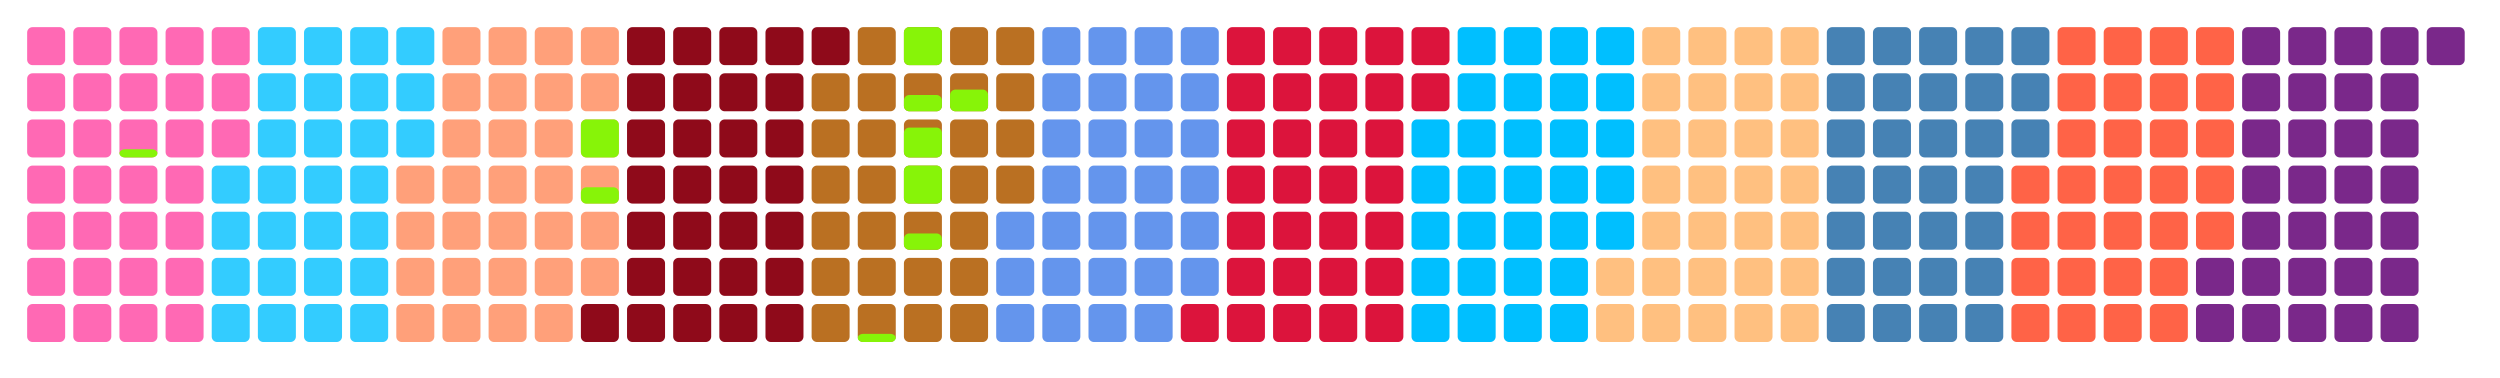
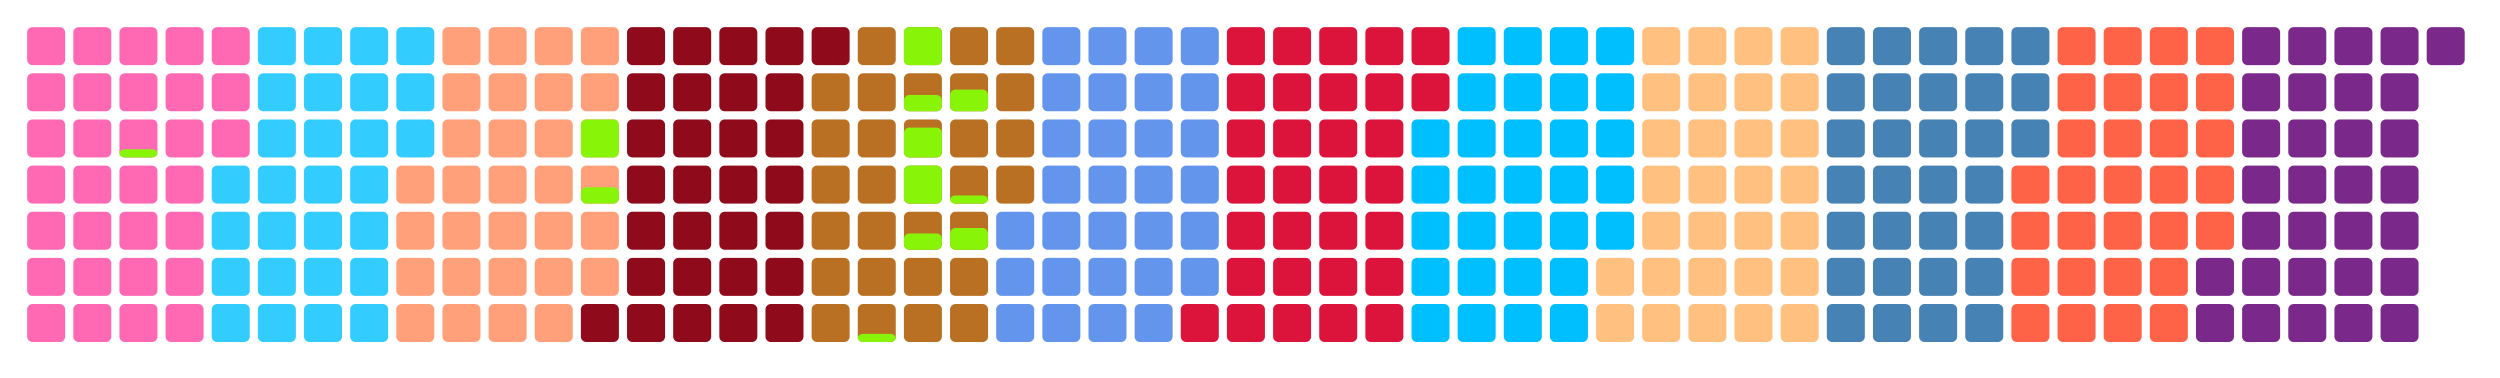
<svg xmlns="http://www.w3.org/2000/svg" width="921" height="139">
  <style>
    /* No background for transparency */
  </style>
  <g>
    <rect x="10" y="10" width="14" height="14" fill="#FF69B4" rx="2" ry="2" />
  </g>
  <g>
    <rect x="10" y="27" width="14" height="14" fill="#FF69B4" rx="2" ry="2" />
  </g>
  <g>
    <rect x="10" y="44" width="14" height="14" fill="#FF69B4" rx="2" ry="2" />
  </g>
  <g>
    <rect x="10" y="61" width="14" height="14" fill="#FF69B4" rx="2" ry="2" />
  </g>
  <g>
    <rect x="10" y="78" width="14" height="14" fill="#FF69B4" rx="2" ry="2" />
  </g>
  <g>
    <rect x="10" y="95" width="14" height="14" fill="#FF69B4" rx="2" ry="2" />
  </g>
  <g>
    <rect x="10" y="112" width="14" height="14" fill="#FF69B4" rx="2" ry="2" />
  </g>
  <g>
    <rect x="27" y="10" width="14" height="14" fill="#FF69B4" rx="2" ry="2" />
  </g>
  <g>
    <rect x="27" y="27" width="14" height="14" fill="#FF69B4" rx="2" ry="2" />
  </g>
  <g>
    <rect x="27" y="44" width="14" height="14" fill="#FF69B4" rx="2" ry="2" />
  </g>
  <g>
    <rect x="27" y="61" width="14" height="14" fill="#FF69B4" rx="2" ry="2" />
  </g>
  <g>
    <rect x="27" y="78" width="14" height="14" fill="#FF69B4" rx="2" ry="2" />
  </g>
  <g>
    <rect x="27" y="95" width="14" height="14" fill="#FF69B4" rx="2" ry="2" />
  </g>
  <g>
    <rect x="27" y="112" width="14" height="14" fill="#FF69B4" rx="2" ry="2" />
  </g>
  <g>
    <rect x="44" y="10" width="14" height="14" fill="#FF69B4" rx="2" ry="2" />
  </g>
  <g>
    <rect x="44" y="27" width="14" height="14" fill="#FF69B4" rx="2" ry="2" />
  </g>
  <g>
    <rect x="44" y="44" width="14" height="14" fill="#FF69B4" rx="2" ry="2" />
    <rect x="44" y="55" width="14" height="3" fill="#87f408" rx="2" ry="2" />
  </g>
  <g>
    <rect x="44" y="61" width="14" height="14" fill="#FF69B4" rx="2" ry="2" />
  </g>
  <g>
    <rect x="44" y="78" width="14" height="14" fill="#FF69B4" rx="2" ry="2" />
  </g>
  <g>
    <rect x="44" y="95" width="14" height="14" fill="#FF69B4" rx="2" ry="2" />
  </g>
  <g>
    <rect x="44" y="112" width="14" height="14" fill="#FF69B4" rx="2" ry="2" />
  </g>
  <g>
    <rect x="61" y="10" width="14" height="14" fill="#FF69B4" rx="2" ry="2" />
  </g>
  <g>
    <rect x="61" y="27" width="14" height="14" fill="#FF69B4" rx="2" ry="2" />
  </g>
  <g>
    <rect x="61" y="44" width="14" height="14" fill="#FF69B4" rx="2" ry="2" />
  </g>
  <g>
    <rect x="61" y="61" width="14" height="14" fill="#FF69B4" rx="2" ry="2" />
  </g>
  <g>
    <rect x="61" y="78" width="14" height="14" fill="#FF69B4" rx="2" ry="2" />
  </g>
  <g>
    <rect x="61" y="95" width="14" height="14" fill="#FF69B4" rx="2" ry="2" />
  </g>
  <g>
    <rect x="61" y="112" width="14" height="14" fill="#FF69B4" rx="2" ry="2" />
  </g>
  <g>
    <rect x="78" y="10" width="14" height="14" fill="#FF69B4" rx="2" ry="2" />
  </g>
  <g>
    <rect x="78" y="27" width="14" height="14" fill="#FF69B4" rx="2" ry="2" />
  </g>
  <g>
    <rect x="78" y="44" width="14" height="14" fill="#FF69B4" rx="2" ry="2" />
  </g>
  <g>
    <rect x="78" y="61" width="14" height="14" fill="#33CCFF" rx="2" ry="2" />
  </g>
  <g>
    <rect x="78" y="78" width="14" height="14" fill="#33CCFF" rx="2" ry="2" />
  </g>
  <g>
    <rect x="78" y="95" width="14" height="14" fill="#33CCFF" rx="2" ry="2" />
  </g>
  <g>
    <rect x="78" y="112" width="14" height="14" fill="#33CCFF" rx="2" ry="2" />
  </g>
  <g>
    <rect x="95" y="10" width="14" height="14" fill="#33CCFF" rx="2" ry="2" />
  </g>
  <g>
    <rect x="95" y="27" width="14" height="14" fill="#33CCFF" rx="2" ry="2" />
  </g>
  <g>
    <rect x="95" y="44" width="14" height="14" fill="#33CCFF" rx="2" ry="2" />
  </g>
  <g>
    <rect x="95" y="61" width="14" height="14" fill="#33CCFF" rx="2" ry="2" />
  </g>
  <g>
    <rect x="95" y="78" width="14" height="14" fill="#33CCFF" rx="2" ry="2" />
  </g>
  <g>
    <rect x="95" y="95" width="14" height="14" fill="#33CCFF" rx="2" ry="2" />
  </g>
  <g>
    <rect x="95" y="112" width="14" height="14" fill="#33CCFF" rx="2" ry="2" />
  </g>
  <g>
    <rect x="112" y="10" width="14" height="14" fill="#33CCFF" rx="2" ry="2" />
  </g>
  <g>
    <rect x="112" y="27" width="14" height="14" fill="#33CCFF" rx="2" ry="2" />
  </g>
  <g>
    <rect x="112" y="44" width="14" height="14" fill="#33CCFF" rx="2" ry="2" />
  </g>
  <g>
    <rect x="112" y="61" width="14" height="14" fill="#33CCFF" rx="2" ry="2" />
  </g>
  <g>
    <rect x="112" y="78" width="14" height="14" fill="#33CCFF" rx="2" ry="2" />
  </g>
  <g>
    <rect x="112" y="95" width="14" height="14" fill="#33CCFF" rx="2" ry="2" />
  </g>
  <g>
    <rect x="112" y="112" width="14" height="14" fill="#33CCFF" rx="2" ry="2" />
  </g>
  <g>
    <rect x="129" y="10" width="14" height="14" fill="#33CCFF" rx="2" ry="2" />
  </g>
  <g>
    <rect x="129" y="27" width="14" height="14" fill="#33CCFF" rx="2" ry="2" />
  </g>
  <g>
    <rect x="129" y="44" width="14" height="14" fill="#33CCFF" rx="2" ry="2" />
  </g>
  <g>
    <rect x="129" y="61" width="14" height="14" fill="#33CCFF" rx="2" ry="2" />
  </g>
  <g>
    <rect x="129" y="78" width="14" height="14" fill="#33CCFF" rx="2" ry="2" />
  </g>
  <g>
    <rect x="129" y="95" width="14" height="14" fill="#33CCFF" rx="2" ry="2" />
  </g>
  <g>
    <rect x="129" y="112" width="14" height="14" fill="#33CCFF" rx="2" ry="2" />
  </g>
  <g>
    <rect x="146" y="10" width="14" height="14" fill="#33CCFF" rx="2" ry="2" />
  </g>
  <g>
    <rect x="146" y="27" width="14" height="14" fill="#33CCFF" rx="2" ry="2" />
  </g>
  <g>
    <rect x="146" y="44" width="14" height="14" fill="#33CCFF" rx="2" ry="2" />
  </g>
  <g>
    <rect x="146" y="61" width="14" height="14" fill="#FFA07A" rx="2" ry="2" />
  </g>
  <g>
    <rect x="146" y="78" width="14" height="14" fill="#FFA07A" rx="2" ry="2" />
  </g>
  <g>
    <rect x="146" y="95" width="14" height="14" fill="#FFA07A" rx="2" ry="2" />
  </g>
  <g>
    <rect x="146" y="112" width="14" height="14" fill="#FFA07A" rx="2" ry="2" />
  </g>
  <g>
    <rect x="163" y="10" width="14" height="14" fill="#FFA07A" rx="2" ry="2" />
  </g>
  <g>
    <rect x="163" y="27" width="14" height="14" fill="#FFA07A" rx="2" ry="2" />
  </g>
  <g>
    <rect x="163" y="44" width="14" height="14" fill="#FFA07A" rx="2" ry="2" />
  </g>
  <g>
    <rect x="163" y="61" width="14" height="14" fill="#FFA07A" rx="2" ry="2" />
  </g>
  <g>
    <rect x="163" y="78" width="14" height="14" fill="#FFA07A" rx="2" ry="2" />
  </g>
  <g>
    <rect x="163" y="95" width="14" height="14" fill="#FFA07A" rx="2" ry="2" />
  </g>
  <g>
    <rect x="163" y="112" width="14" height="14" fill="#FFA07A" rx="2" ry="2" />
  </g>
  <g>
    <rect x="180" y="10" width="14" height="14" fill="#FFA07A" rx="2" ry="2" />
  </g>
  <g>
    <rect x="180" y="27" width="14" height="14" fill="#FFA07A" rx="2" ry="2" />
  </g>
  <g>
    <rect x="180" y="44" width="14" height="14" fill="#FFA07A" rx="2" ry="2" />
  </g>
  <g>
    <rect x="180" y="61" width="14" height="14" fill="#FFA07A" rx="2" ry="2" />
  </g>
  <g>
    <rect x="180" y="78" width="14" height="14" fill="#FFA07A" rx="2" ry="2" />
  </g>
  <g>
    <rect x="180" y="95" width="14" height="14" fill="#FFA07A" rx="2" ry="2" />
  </g>
  <g>
    <rect x="180" y="112" width="14" height="14" fill="#FFA07A" rx="2" ry="2" />
  </g>
  <g>
    <rect x="197" y="10" width="14" height="14" fill="#FFA07A" rx="2" ry="2" />
  </g>
  <g>
    <rect x="197" y="27" width="14" height="14" fill="#FFA07A" rx="2" ry="2" />
  </g>
  <g>
    <rect x="197" y="44" width="14" height="14" fill="#FFA07A" rx="2" ry="2" />
  </g>
  <g>
    <rect x="197" y="61" width="14" height="14" fill="#FFA07A" rx="2" ry="2" />
  </g>
  <g>
    <rect x="197" y="78" width="14" height="14" fill="#FFA07A" rx="2" ry="2" />
  </g>
  <g>
    <rect x="197" y="95" width="14" height="14" fill="#FFA07A" rx="2" ry="2" />
  </g>
  <g>
    <rect x="197" y="112" width="14" height="14" fill="#FFA07A" rx="2" ry="2" />
  </g>
  <g>
    <rect x="214" y="10" width="14" height="14" fill="#FFA07A" rx="2" ry="2" />
  </g>
  <g>
    <rect x="214" y="27" width="14" height="14" fill="#FFA07A" rx="2" ry="2" />
  </g>
  <g>
    <rect x="214" y="44" width="14" height="14" fill="#FFA07A" rx="2" ry="2" />
    <rect x="214" y="44" width="14" height="14" fill="#87f408" rx="2" ry="2" />
  </g>
  <g>
    <rect x="214" y="61" width="14" height="14" fill="#FFA07A" rx="2" ry="2" />
    <rect x="214" y="69" width="14" height="6" fill="#87f408" rx="2" ry="2" />
  </g>
  <g>
    <rect x="214" y="78" width="14" height="14" fill="#FFA07A" rx="2" ry="2" />
  </g>
  <g>
    <rect x="214" y="95" width="14" height="14" fill="#FFA07A" rx="2" ry="2" />
  </g>
  <g>
    <rect x="214" y="112" width="14" height="14" fill="#8F0A1A" rx="2" ry="2" />
  </g>
  <g>
    <rect x="231" y="10" width="14" height="14" fill="#8F0A1A" rx="2" ry="2" />
  </g>
  <g>
    <rect x="231" y="27" width="14" height="14" fill="#8F0A1A" rx="2" ry="2" />
  </g>
  <g>
    <rect x="231" y="44" width="14" height="14" fill="#8F0A1A" rx="2" ry="2" />
  </g>
  <g>
    <rect x="231" y="61" width="14" height="14" fill="#8F0A1A" rx="2" ry="2" />
  </g>
  <g>
    <rect x="231" y="78" width="14" height="14" fill="#8F0A1A" rx="2" ry="2" />
  </g>
  <g>
    <rect x="231" y="95" width="14" height="14" fill="#8F0A1A" rx="2" ry="2" />
  </g>
  <g>
    <rect x="231" y="112" width="14" height="14" fill="#8F0A1A" rx="2" ry="2" />
  </g>
  <g>
    <rect x="248" y="10" width="14" height="14" fill="#8F0A1A" rx="2" ry="2" />
  </g>
  <g>
    <rect x="248" y="27" width="14" height="14" fill="#8F0A1A" rx="2" ry="2" />
  </g>
  <g>
    <rect x="248" y="44" width="14" height="14" fill="#8F0A1A" rx="2" ry="2" />
  </g>
  <g>
    <rect x="248" y="61" width="14" height="14" fill="#8F0A1A" rx="2" ry="2" />
  </g>
  <g>
    <rect x="248" y="78" width="14" height="14" fill="#8F0A1A" rx="2" ry="2" />
  </g>
  <g>
    <rect x="248" y="95" width="14" height="14" fill="#8F0A1A" rx="2" ry="2" />
  </g>
  <g>
    <rect x="248" y="112" width="14" height="14" fill="#8F0A1A" rx="2" ry="2" />
  </g>
  <g>
    <rect x="265" y="10" width="14" height="14" fill="#8F0A1A" rx="2" ry="2" />
  </g>
  <g>
    <rect x="265" y="27" width="14" height="14" fill="#8F0A1A" rx="2" ry="2" />
  </g>
  <g>
    <rect x="265" y="44" width="14" height="14" fill="#8F0A1A" rx="2" ry="2" />
  </g>
  <g>
    <rect x="265" y="61" width="14" height="14" fill="#8F0A1A" rx="2" ry="2" />
  </g>
  <g>
    <rect x="265" y="78" width="14" height="14" fill="#8F0A1A" rx="2" ry="2" />
  </g>
  <g>
    <rect x="265" y="95" width="14" height="14" fill="#8F0A1A" rx="2" ry="2" />
  </g>
  <g>
    <rect x="265" y="112" width="14" height="14" fill="#8F0A1A" rx="2" ry="2" />
  </g>
  <g>
    <rect x="282" y="10" width="14" height="14" fill="#8F0A1A" rx="2" ry="2" />
  </g>
  <g>
    <rect x="282" y="27" width="14" height="14" fill="#8F0A1A" rx="2" ry="2" />
  </g>
  <g>
    <rect x="282" y="44" width="14" height="14" fill="#8F0A1A" rx="2" ry="2" />
  </g>
  <g>
    <rect x="282" y="61" width="14" height="14" fill="#8F0A1A" rx="2" ry="2" />
  </g>
  <g>
    <rect x="282" y="78" width="14" height="14" fill="#8F0A1A" rx="2" ry="2" />
  </g>
  <g>
    <rect x="282" y="95" width="14" height="14" fill="#8F0A1A" rx="2" ry="2" />
  </g>
  <g>
    <rect x="282" y="112" width="14" height="14" fill="#8F0A1A" rx="2" ry="2" />
  </g>
  <g>
    <rect x="299" y="10" width="14" height="14" fill="#8F0A1A" rx="2" ry="2" />
  </g>
  <g>
    <rect x="299" y="27" width="14" height="14" fill="#ba7022" rx="2" ry="2" />
  </g>
  <g>
    <rect x="299" y="44" width="14" height="14" fill="#ba7022" rx="2" ry="2" />
  </g>
  <g>
    <rect x="299" y="61" width="14" height="14" fill="#ba7022" rx="2" ry="2" />
  </g>
  <g>
    <rect x="299" y="78" width="14" height="14" fill="#ba7022" rx="2" ry="2" />
  </g>
  <g>
    <rect x="299" y="95" width="14" height="14" fill="#ba7022" rx="2" ry="2" />
  </g>
  <g>
    <rect x="299" y="112" width="14" height="14" fill="#ba7022" rx="2" ry="2" />
  </g>
  <g>
    <rect x="316" y="10" width="14" height="14" fill="#ba7022" rx="2" ry="2" />
  </g>
  <g>
    <rect x="316" y="27" width="14" height="14" fill="#ba7022" rx="2" ry="2" />
  </g>
  <g>
    <rect x="316" y="44" width="14" height="14" fill="#ba7022" rx="2" ry="2" />
  </g>
  <g>
    <rect x="316" y="61" width="14" height="14" fill="#ba7022" rx="2" ry="2" />
  </g>
  <g>
    <rect x="316" y="78" width="14" height="14" fill="#ba7022" rx="2" ry="2" />
  </g>
  <g>
    <rect x="316" y="95" width="14" height="14" fill="#ba7022" rx="2" ry="2" />
  </g>
  <g>
    <rect x="316" y="112" width="14" height="14" fill="#ba7022" rx="2" ry="2" />
    <rect x="316" y="123" width="14" height="3" fill="#87f408" rx="2" ry="2" />
  </g>
  <g>
    <rect x="333" y="10" width="14" height="14" fill="#ba7022" rx="2" ry="2" />
    <rect x="333" y="10" width="14" height="14" fill="#87f408" rx="2" ry="2" />
  </g>
  <g>
    <rect x="333" y="27" width="14" height="14" fill="#ba7022" rx="2" ry="2" />
    <rect x="333" y="35" width="14" height="6" fill="#87f408" rx="2" ry="2" />
  </g>
  <g>
    <rect x="333" y="44" width="14" height="14" fill="#ba7022" rx="2" ry="2" />
    <rect x="333" y="47" width="14" height="11" fill="#87f408" rx="2" ry="2" />
  </g>
  <g>
    <rect x="333" y="61" width="14" height="14" fill="#ba7022" rx="2" ry="2" />
    <rect x="333" y="61" width="14" height="14" fill="#87f408" rx="2" ry="2" />
  </g>
  <g>
    <rect x="333" y="78" width="14" height="14" fill="#ba7022" rx="2" ry="2" />
    <rect x="333" y="86" width="14" height="6" fill="#87f408" rx="2" ry="2" />
  </g>
  <g>
    <rect x="333" y="95" width="14" height="14" fill="#ba7022" rx="2" ry="2" />
  </g>
  <g>
    <rect x="333" y="112" width="14" height="14" fill="#ba7022" rx="2" ry="2" />
  </g>
  <g>
    <rect x="350" y="10" width="14" height="14" fill="#ba7022" rx="2" ry="2" />
  </g>
  <g>
    <rect x="350" y="27" width="14" height="14" fill="#ba7022" rx="2" ry="2" />
    <rect x="350" y="33" width="14" height="8" fill="#87f408" rx="2" ry="2" />
  </g>
  <g>
    <rect x="350" y="44" width="14" height="14" fill="#ba7022" rx="2" ry="2" />
  </g>
  <g>
    <rect x="350" y="61" width="14" height="14" fill="#ba7022" rx="2" ry="2" />
+     <rect x="350" y="72" width="14" height="3" fill="#87f408" rx="2" ry="2" />
  </g>
  <g>
    <rect x="350" y="78" width="14" height="14" fill="#ba7022" rx="2" ry="2" />
+     <rect x="350" y="84" width="14" height="8" fill="#87f408" rx="2" ry="2" />
  </g>
  <g>
    <rect x="350" y="95" width="14" height="14" fill="#ba7022" rx="2" ry="2" />
  </g>
  <g>
    <rect x="350" y="112" width="14" height="14" fill="#ba7022" rx="2" ry="2" />
  </g>
  <g>
    <rect x="367" y="10" width="14" height="14" fill="#ba7022" rx="2" ry="2" />
  </g>
  <g>
    <rect x="367" y="27" width="14" height="14" fill="#ba7022" rx="2" ry="2" />
  </g>
  <g>
    <rect x="367" y="44" width="14" height="14" fill="#ba7022" rx="2" ry="2" />
  </g>
  <g>
    <rect x="367" y="61" width="14" height="14" fill="#ba7022" rx="2" ry="2" />
  </g>
  <g>
    <rect x="367" y="78" width="14" height="14" fill="#6495ED" rx="2" ry="2" />
  </g>
  <g>
    <rect x="367" y="95" width="14" height="14" fill="#6495ED" rx="2" ry="2" />
  </g>
  <g>
    <rect x="367" y="112" width="14" height="14" fill="#6495ED" rx="2" ry="2" />
  </g>
  <g>
    <rect x="384" y="10" width="14" height="14" fill="#6495ED" rx="2" ry="2" />
  </g>
  <g>
    <rect x="384" y="27" width="14" height="14" fill="#6495ED" rx="2" ry="2" />
  </g>
  <g>
    <rect x="384" y="44" width="14" height="14" fill="#6495ED" rx="2" ry="2" />
  </g>
  <g>
    <rect x="384" y="61" width="14" height="14" fill="#6495ED" rx="2" ry="2" />
  </g>
  <g>
    <rect x="384" y="78" width="14" height="14" fill="#6495ED" rx="2" ry="2" />
  </g>
  <g>
    <rect x="384" y="95" width="14" height="14" fill="#6495ED" rx="2" ry="2" />
  </g>
  <g>
    <rect x="384" y="112" width="14" height="14" fill="#6495ED" rx="2" ry="2" />
  </g>
  <g>
    <rect x="401" y="10" width="14" height="14" fill="#6495ED" rx="2" ry="2" />
  </g>
  <g>
    <rect x="401" y="27" width="14" height="14" fill="#6495ED" rx="2" ry="2" />
  </g>
  <g>
    <rect x="401" y="44" width="14" height="14" fill="#6495ED" rx="2" ry="2" />
  </g>
  <g>
    <rect x="401" y="61" width="14" height="14" fill="#6495ED" rx="2" ry="2" />
  </g>
  <g>
    <rect x="401" y="78" width="14" height="14" fill="#6495ED" rx="2" ry="2" />
  </g>
  <g>
    <rect x="401" y="95" width="14" height="14" fill="#6495ED" rx="2" ry="2" />
  </g>
  <g>
    <rect x="401" y="112" width="14" height="14" fill="#6495ED" rx="2" ry="2" />
  </g>
  <g>
    <rect x="418" y="10" width="14" height="14" fill="#6495ED" rx="2" ry="2" />
  </g>
  <g>
    <rect x="418" y="27" width="14" height="14" fill="#6495ED" rx="2" ry="2" />
  </g>
  <g>
    <rect x="418" y="44" width="14" height="14" fill="#6495ED" rx="2" ry="2" />
  </g>
  <g>
    <rect x="418" y="61" width="14" height="14" fill="#6495ED" rx="2" ry="2" />
  </g>
  <g>
    <rect x="418" y="78" width="14" height="14" fill="#6495ED" rx="2" ry="2" />
  </g>
  <g>
    <rect x="418" y="95" width="14" height="14" fill="#6495ED" rx="2" ry="2" />
  </g>
  <g>
    <rect x="418" y="112" width="14" height="14" fill="#6495ED" rx="2" ry="2" />
  </g>
  <g>
    <rect x="435" y="10" width="14" height="14" fill="#6495ED" rx="2" ry="2" />
  </g>
  <g>
    <rect x="435" y="27" width="14" height="14" fill="#6495ED" rx="2" ry="2" />
  </g>
  <g>
    <rect x="435" y="44" width="14" height="14" fill="#6495ED" rx="2" ry="2" />
  </g>
  <g>
    <rect x="435" y="61" width="14" height="14" fill="#6495ED" rx="2" ry="2" />
  </g>
  <g>
    <rect x="435" y="78" width="14" height="14" fill="#6495ED" rx="2" ry="2" />
  </g>
  <g>
    <rect x="435" y="95" width="14" height="14" fill="#6495ED" rx="2" ry="2" />
  </g>
  <g>
    <rect x="435" y="112" width="14" height="14" fill="#DC143C" rx="2" ry="2" />
  </g>
  <g>
    <rect x="452" y="10" width="14" height="14" fill="#DC143C" rx="2" ry="2" />
  </g>
  <g>
    <rect x="452" y="27" width="14" height="14" fill="#DC143C" rx="2" ry="2" />
  </g>
  <g>
    <rect x="452" y="44" width="14" height="14" fill="#DC143C" rx="2" ry="2" />
  </g>
  <g>
    <rect x="452" y="61" width="14" height="14" fill="#DC143C" rx="2" ry="2" />
  </g>
  <g>
    <rect x="452" y="78" width="14" height="14" fill="#DC143C" rx="2" ry="2" />
  </g>
  <g>
    <rect x="452" y="95" width="14" height="14" fill="#DC143C" rx="2" ry="2" />
  </g>
  <g>
    <rect x="452" y="112" width="14" height="14" fill="#DC143C" rx="2" ry="2" />
  </g>
  <g>
    <rect x="469" y="10" width="14" height="14" fill="#DC143C" rx="2" ry="2" />
  </g>
  <g>
    <rect x="469" y="27" width="14" height="14" fill="#DC143C" rx="2" ry="2" />
  </g>
  <g>
    <rect x="469" y="44" width="14" height="14" fill="#DC143C" rx="2" ry="2" />
  </g>
  <g>
    <rect x="469" y="61" width="14" height="14" fill="#DC143C" rx="2" ry="2" />
  </g>
  <g>
    <rect x="469" y="78" width="14" height="14" fill="#DC143C" rx="2" ry="2" />
  </g>
  <g>
    <rect x="469" y="95" width="14" height="14" fill="#DC143C" rx="2" ry="2" />
  </g>
  <g>
    <rect x="469" y="112" width="14" height="14" fill="#DC143C" rx="2" ry="2" />
  </g>
  <g>
    <rect x="486" y="10" width="14" height="14" fill="#DC143C" rx="2" ry="2" />
  </g>
  <g>
    <rect x="486" y="27" width="14" height="14" fill="#DC143C" rx="2" ry="2" />
  </g>
  <g>
    <rect x="486" y="44" width="14" height="14" fill="#DC143C" rx="2" ry="2" />
  </g>
  <g>
    <rect x="486" y="61" width="14" height="14" fill="#DC143C" rx="2" ry="2" />
  </g>
  <g>
    <rect x="486" y="78" width="14" height="14" fill="#DC143C" rx="2" ry="2" />
  </g>
  <g>
    <rect x="486" y="95" width="14" height="14" fill="#DC143C" rx="2" ry="2" />
  </g>
  <g>
    <rect x="486" y="112" width="14" height="14" fill="#DC143C" rx="2" ry="2" />
  </g>
  <g>
    <rect x="503" y="10" width="14" height="14" fill="#DC143C" rx="2" ry="2" />
  </g>
  <g>
    <rect x="503" y="27" width="14" height="14" fill="#DC143C" rx="2" ry="2" />
  </g>
  <g>
    <rect x="503" y="44" width="14" height="14" fill="#DC143C" rx="2" ry="2" />
  </g>
  <g>
    <rect x="503" y="61" width="14" height="14" fill="#DC143C" rx="2" ry="2" />
  </g>
  <g>
    <rect x="503" y="78" width="14" height="14" fill="#DC143C" rx="2" ry="2" />
  </g>
  <g>
    <rect x="503" y="95" width="14" height="14" fill="#DC143C" rx="2" ry="2" />
  </g>
  <g>
    <rect x="503" y="112" width="14" height="14" fill="#DC143C" rx="2" ry="2" />
  </g>
  <g>
    <rect x="520" y="10" width="14" height="14" fill="#DC143C" rx="2" ry="2" />
  </g>
  <g>
    <rect x="520" y="27" width="14" height="14" fill="#DC143C" rx="2" ry="2" />
  </g>
  <g>
    <rect x="520" y="44" width="14" height="14" fill="#00BFFF" rx="2" ry="2" />
  </g>
  <g>
    <rect x="520" y="61" width="14" height="14" fill="#00BFFF" rx="2" ry="2" />
  </g>
  <g>
    <rect x="520" y="78" width="14" height="14" fill="#00BFFF" rx="2" ry="2" />
  </g>
  <g>
    <rect x="520" y="95" width="14" height="14" fill="#00BFFF" rx="2" ry="2" />
  </g>
  <g>
    <rect x="520" y="112" width="14" height="14" fill="#00BFFF" rx="2" ry="2" />
  </g>
  <g>
    <rect x="537" y="10" width="14" height="14" fill="#00BFFF" rx="2" ry="2" />
  </g>
  <g>
    <rect x="537" y="27" width="14" height="14" fill="#00BFFF" rx="2" ry="2" />
  </g>
  <g>
    <rect x="537" y="44" width="14" height="14" fill="#00BFFF" rx="2" ry="2" />
  </g>
  <g>
    <rect x="537" y="61" width="14" height="14" fill="#00BFFF" rx="2" ry="2" />
  </g>
  <g>
    <rect x="537" y="78" width="14" height="14" fill="#00BFFF" rx="2" ry="2" />
  </g>
  <g>
    <rect x="537" y="95" width="14" height="14" fill="#00BFFF" rx="2" ry="2" />
  </g>
  <g>
    <rect x="537" y="112" width="14" height="14" fill="#00BFFF" rx="2" ry="2" />
  </g>
  <g>
    <rect x="554" y="10" width="14" height="14" fill="#00BFFF" rx="2" ry="2" />
  </g>
  <g>
    <rect x="554" y="27" width="14" height="14" fill="#00BFFF" rx="2" ry="2" />
  </g>
  <g>
    <rect x="554" y="44" width="14" height="14" fill="#00BFFF" rx="2" ry="2" />
  </g>
  <g>
    <rect x="554" y="61" width="14" height="14" fill="#00BFFF" rx="2" ry="2" />
  </g>
  <g>
    <rect x="554" y="78" width="14" height="14" fill="#00BFFF" rx="2" ry="2" />
  </g>
  <g>
    <rect x="554" y="95" width="14" height="14" fill="#00BFFF" rx="2" ry="2" />
  </g>
  <g>
    <rect x="554" y="112" width="14" height="14" fill="#00BFFF" rx="2" ry="2" />
  </g>
  <g>
    <rect x="571" y="10" width="14" height="14" fill="#00BFFF" rx="2" ry="2" />
  </g>
  <g>
    <rect x="571" y="27" width="14" height="14" fill="#00BFFF" rx="2" ry="2" />
  </g>
  <g>
    <rect x="571" y="44" width="14" height="14" fill="#00BFFF" rx="2" ry="2" />
  </g>
  <g>
    <rect x="571" y="61" width="14" height="14" fill="#00BFFF" rx="2" ry="2" />
  </g>
  <g>
    <rect x="571" y="78" width="14" height="14" fill="#00BFFF" rx="2" ry="2" />
  </g>
  <g>
    <rect x="571" y="95" width="14" height="14" fill="#00BFFF" rx="2" ry="2" />
  </g>
  <g>
    <rect x="571" y="112" width="14" height="14" fill="#00BFFF" rx="2" ry="2" />
  </g>
  <g>
    <rect x="588" y="10" width="14" height="14" fill="#00BFFF" rx="2" ry="2" />
  </g>
  <g>
    <rect x="588" y="27" width="14" height="14" fill="#00BFFF" rx="2" ry="2" />
  </g>
  <g>
    <rect x="588" y="44" width="14" height="14" fill="#00BFFF" rx="2" ry="2" />
  </g>
  <g>
    <rect x="588" y="61" width="14" height="14" fill="#00BFFF" rx="2" ry="2" />
  </g>
  <g>
    <rect x="588" y="78" width="14" height="14" fill="#00BFFF" rx="2" ry="2" />
  </g>
  <g>
    <rect x="588" y="95" width="14" height="14" fill="#FFC080" rx="2" ry="2" />
  </g>
  <g>
    <rect x="588" y="112" width="14" height="14" fill="#FFC080" rx="2" ry="2" />
  </g>
  <g>
    <rect x="605" y="10" width="14" height="14" fill="#FFC080" rx="2" ry="2" />
  </g>
  <g>
    <rect x="605" y="27" width="14" height="14" fill="#FFC080" rx="2" ry="2" />
  </g>
  <g>
    <rect x="605" y="44" width="14" height="14" fill="#FFC080" rx="2" ry="2" />
  </g>
  <g>
    <rect x="605" y="61" width="14" height="14" fill="#FFC080" rx="2" ry="2" />
  </g>
  <g>
    <rect x="605" y="78" width="14" height="14" fill="#FFC080" rx="2" ry="2" />
  </g>
  <g>
    <rect x="605" y="95" width="14" height="14" fill="#FFC080" rx="2" ry="2" />
  </g>
  <g>
    <rect x="605" y="112" width="14" height="14" fill="#FFC080" rx="2" ry="2" />
  </g>
  <g>
    <rect x="622" y="10" width="14" height="14" fill="#FFC080" rx="2" ry="2" />
  </g>
  <g>
    <rect x="622" y="27" width="14" height="14" fill="#FFC080" rx="2" ry="2" />
  </g>
  <g>
    <rect x="622" y="44" width="14" height="14" fill="#FFC080" rx="2" ry="2" />
  </g>
  <g>
    <rect x="622" y="61" width="14" height="14" fill="#FFC080" rx="2" ry="2" />
  </g>
  <g>
    <rect x="622" y="78" width="14" height="14" fill="#FFC080" rx="2" ry="2" />
  </g>
  <g>
    <rect x="622" y="95" width="14" height="14" fill="#FFC080" rx="2" ry="2" />
  </g>
  <g>
    <rect x="622" y="112" width="14" height="14" fill="#FFC080" rx="2" ry="2" />
  </g>
  <g>
    <rect x="639" y="10" width="14" height="14" fill="#FFC080" rx="2" ry="2" />
  </g>
  <g>
    <rect x="639" y="27" width="14" height="14" fill="#FFC080" rx="2" ry="2" />
  </g>
  <g>
    <rect x="639" y="44" width="14" height="14" fill="#FFC080" rx="2" ry="2" />
  </g>
  <g>
    <rect x="639" y="61" width="14" height="14" fill="#FFC080" rx="2" ry="2" />
  </g>
  <g>
    <rect x="639" y="78" width="14" height="14" fill="#FFC080" rx="2" ry="2" />
  </g>
  <g>
    <rect x="639" y="95" width="14" height="14" fill="#FFC080" rx="2" ry="2" />
  </g>
  <g>
    <rect x="639" y="112" width="14" height="14" fill="#FFC080" rx="2" ry="2" />
  </g>
  <g>
    <rect x="656" y="10" width="14" height="14" fill="#FFC080" rx="2" ry="2" />
  </g>
  <g>
    <rect x="656" y="27" width="14" height="14" fill="#FFC080" rx="2" ry="2" />
  </g>
  <g>
    <rect x="656" y="44" width="14" height="14" fill="#FFC080" rx="2" ry="2" />
  </g>
  <g>
    <rect x="656" y="61" width="14" height="14" fill="#FFC080" rx="2" ry="2" />
  </g>
  <g>
    <rect x="656" y="78" width="14" height="14" fill="#FFC080" rx="2" ry="2" />
  </g>
  <g>
    <rect x="656" y="95" width="14" height="14" fill="#FFC080" rx="2" ry="2" />
  </g>
  <g>
    <rect x="656" y="112" width="14" height="14" fill="#FFC080" rx="2" ry="2" />
  </g>
  <g>
    <rect x="673" y="10" width="14" height="14" fill="#4682B4" rx="2" ry="2" />
  </g>
  <g>
    <rect x="673" y="27" width="14" height="14" fill="#4682B4" rx="2" ry="2" />
  </g>
  <g>
    <rect x="673" y="44" width="14" height="14" fill="#4682B4" rx="2" ry="2" />
  </g>
  <g>
    <rect x="673" y="61" width="14" height="14" fill="#4682B4" rx="2" ry="2" />
  </g>
  <g>
    <rect x="673" y="78" width="14" height="14" fill="#4682B4" rx="2" ry="2" />
  </g>
  <g>
    <rect x="673" y="95" width="14" height="14" fill="#4682B4" rx="2" ry="2" />
  </g>
  <g>
    <rect x="673" y="112" width="14" height="14" fill="#4682B4" rx="2" ry="2" />
  </g>
  <g>
    <rect x="690" y="10" width="14" height="14" fill="#4682B4" rx="2" ry="2" />
  </g>
  <g>
    <rect x="690" y="27" width="14" height="14" fill="#4682B4" rx="2" ry="2" />
  </g>
  <g>
    <rect x="690" y="44" width="14" height="14" fill="#4682B4" rx="2" ry="2" />
  </g>
  <g>
    <rect x="690" y="61" width="14" height="14" fill="#4682B4" rx="2" ry="2" />
  </g>
  <g>
    <rect x="690" y="78" width="14" height="14" fill="#4682B4" rx="2" ry="2" />
  </g>
  <g>
    <rect x="690" y="95" width="14" height="14" fill="#4682B4" rx="2" ry="2" />
  </g>
  <g>
    <rect x="690" y="112" width="14" height="14" fill="#4682B4" rx="2" ry="2" />
  </g>
  <g>
    <rect x="707" y="10" width="14" height="14" fill="#4682B4" rx="2" ry="2" />
  </g>
  <g>
    <rect x="707" y="27" width="14" height="14" fill="#4682B4" rx="2" ry="2" />
  </g>
  <g>
    <rect x="707" y="44" width="14" height="14" fill="#4682B4" rx="2" ry="2" />
  </g>
  <g>
    <rect x="707" y="61" width="14" height="14" fill="#4682B4" rx="2" ry="2" />
  </g>
  <g>
    <rect x="707" y="78" width="14" height="14" fill="#4682B4" rx="2" ry="2" />
  </g>
  <g>
    <rect x="707" y="95" width="14" height="14" fill="#4682B4" rx="2" ry="2" />
  </g>
  <g>
    <rect x="707" y="112" width="14" height="14" fill="#4682B4" rx="2" ry="2" />
  </g>
  <g>
    <rect x="724" y="10" width="14" height="14" fill="#4682B4" rx="2" ry="2" />
  </g>
  <g>
    <rect x="724" y="27" width="14" height="14" fill="#4682B4" rx="2" ry="2" />
  </g>
  <g>
    <rect x="724" y="44" width="14" height="14" fill="#4682B4" rx="2" ry="2" />
  </g>
  <g>
    <rect x="724" y="61" width="14" height="14" fill="#4682B4" rx="2" ry="2" />
  </g>
  <g>
    <rect x="724" y="78" width="14" height="14" fill="#4682B4" rx="2" ry="2" />
  </g>
  <g>
    <rect x="724" y="95" width="14" height="14" fill="#4682B4" rx="2" ry="2" />
  </g>
  <g>
    <rect x="724" y="112" width="14" height="14" fill="#4682B4" rx="2" ry="2" />
  </g>
  <g>
    <rect x="741" y="10" width="14" height="14" fill="#4682B4" rx="2" ry="2" />
  </g>
  <g>
    <rect x="741" y="27" width="14" height="14" fill="#4682B4" rx="2" ry="2" />
  </g>
  <g>
    <rect x="741" y="44" width="14" height="14" fill="#4682B4" rx="2" ry="2" />
  </g>
  <g>
    <rect x="741" y="61" width="14" height="14" fill="#FF6347" rx="2" ry="2" />
  </g>
  <g>
    <rect x="741" y="78" width="14" height="14" fill="#FF6347" rx="2" ry="2" />
  </g>
  <g>
    <rect x="741" y="95" width="14" height="14" fill="#FF6347" rx="2" ry="2" />
  </g>
  <g>
    <rect x="741" y="112" width="14" height="14" fill="#FF6347" rx="2" ry="2" />
  </g>
  <g>
    <rect x="758" y="10" width="14" height="14" fill="#FF6347" rx="2" ry="2" />
  </g>
  <g>
    <rect x="758" y="27" width="14" height="14" fill="#FF6347" rx="2" ry="2" />
  </g>
  <g>
    <rect x="758" y="44" width="14" height="14" fill="#FF6347" rx="2" ry="2" />
  </g>
  <g>
    <rect x="758" y="61" width="14" height="14" fill="#FF6347" rx="2" ry="2" />
  </g>
  <g>
    <rect x="758" y="78" width="14" height="14" fill="#FF6347" rx="2" ry="2" />
  </g>
  <g>
    <rect x="758" y="95" width="14" height="14" fill="#FF6347" rx="2" ry="2" />
  </g>
  <g>
    <rect x="758" y="112" width="14" height="14" fill="#FF6347" rx="2" ry="2" />
  </g>
  <g>
    <rect x="775" y="10" width="14" height="14" fill="#FF6347" rx="2" ry="2" />
  </g>
  <g>
    <rect x="775" y="27" width="14" height="14" fill="#FF6347" rx="2" ry="2" />
  </g>
  <g>
    <rect x="775" y="44" width="14" height="14" fill="#FF6347" rx="2" ry="2" />
  </g>
  <g>
    <rect x="775" y="61" width="14" height="14" fill="#FF6347" rx="2" ry="2" />
  </g>
  <g>
    <rect x="775" y="78" width="14" height="14" fill="#FF6347" rx="2" ry="2" />
  </g>
  <g>
    <rect x="775" y="95" width="14" height="14" fill="#FF6347" rx="2" ry="2" />
  </g>
  <g>
    <rect x="775" y="112" width="14" height="14" fill="#FF6347" rx="2" ry="2" />
  </g>
  <g>
    <rect x="792" y="10" width="14" height="14" fill="#FF6347" rx="2" ry="2" />
  </g>
  <g>
    <rect x="792" y="27" width="14" height="14" fill="#FF6347" rx="2" ry="2" />
  </g>
  <g>
    <rect x="792" y="44" width="14" height="14" fill="#FF6347" rx="2" ry="2" />
  </g>
  <g>
    <rect x="792" y="61" width="14" height="14" fill="#FF6347" rx="2" ry="2" />
  </g>
  <g>
    <rect x="792" y="78" width="14" height="14" fill="#FF6347" rx="2" ry="2" />
  </g>
  <g>
    <rect x="792" y="95" width="14" height="14" fill="#FF6347" rx="2" ry="2" />
  </g>
  <g>
    <rect x="792" y="112" width="14" height="14" fill="#FF6347" rx="2" ry="2" />
  </g>
  <g>
    <rect x="809" y="10" width="14" height="14" fill="#FF6347" rx="2" ry="2" />
  </g>
  <g>
    <rect x="809" y="27" width="14" height="14" fill="#FF6347" rx="2" ry="2" />
  </g>
  <g>
    <rect x="809" y="44" width="14" height="14" fill="#FF6347" rx="2" ry="2" />
  </g>
  <g>
    <rect x="809" y="61" width="14" height="14" fill="#FF6347" rx="2" ry="2" />
  </g>
  <g>
    <rect x="809" y="78" width="14" height="14" fill="#FF6347" rx="2" ry="2" />
  </g>
  <g>
    <rect x="809" y="95" width="14" height="14" fill="#7A288A" rx="2" ry="2" />
  </g>
  <g>
    <rect x="809" y="112" width="14" height="14" fill="#7A288A" rx="2" ry="2" />
  </g>
  <g>
    <rect x="826" y="10" width="14" height="14" fill="#7A288A" rx="2" ry="2" />
  </g>
  <g>
    <rect x="826" y="27" width="14" height="14" fill="#7A288A" rx="2" ry="2" />
  </g>
  <g>
    <rect x="826" y="44" width="14" height="14" fill="#7A288A" rx="2" ry="2" />
  </g>
  <g>
    <rect x="826" y="61" width="14" height="14" fill="#7A288A" rx="2" ry="2" />
  </g>
  <g>
    <rect x="826" y="78" width="14" height="14" fill="#7A288A" rx="2" ry="2" />
  </g>
  <g>
    <rect x="826" y="95" width="14" height="14" fill="#7A288A" rx="2" ry="2" />
  </g>
  <g>
    <rect x="826" y="112" width="14" height="14" fill="#7A288A" rx="2" ry="2" />
  </g>
  <g>
    <rect x="843" y="10" width="14" height="14" fill="#7A288A" rx="2" ry="2" />
  </g>
  <g>
    <rect x="843" y="27" width="14" height="14" fill="#7A288A" rx="2" ry="2" />
  </g>
  <g>
    <rect x="843" y="44" width="14" height="14" fill="#7A288A" rx="2" ry="2" />
  </g>
  <g>
    <rect x="843" y="61" width="14" height="14" fill="#7A288A" rx="2" ry="2" />
  </g>
  <g>
    <rect x="843" y="78" width="14" height="14" fill="#7A288A" rx="2" ry="2" />
  </g>
  <g>
    <rect x="843" y="95" width="14" height="14" fill="#7A288A" rx="2" ry="2" />
  </g>
  <g>
    <rect x="843" y="112" width="14" height="14" fill="#7A288A" rx="2" ry="2" />
  </g>
  <g>
    <rect x="860" y="10" width="14" height="14" fill="#7A288A" rx="2" ry="2" />
  </g>
  <g>
    <rect x="860" y="27" width="14" height="14" fill="#7A288A" rx="2" ry="2" />
  </g>
  <g>
    <rect x="860" y="44" width="14" height="14" fill="#7A288A" rx="2" ry="2" />
  </g>
  <g>
    <rect x="860" y="61" width="14" height="14" fill="#7A288A" rx="2" ry="2" />
  </g>
  <g>
    <rect x="860" y="78" width="14" height="14" fill="#7A288A" rx="2" ry="2" />
  </g>
  <g>
    <rect x="860" y="95" width="14" height="14" fill="#7A288A" rx="2" ry="2" />
  </g>
  <g>
    <rect x="860" y="112" width="14" height="14" fill="#7A288A" rx="2" ry="2" />
  </g>
  <g>
    <rect x="877" y="10" width="14" height="14" fill="#7A288A" rx="2" ry="2" />
  </g>
  <g>
    <rect x="877" y="27" width="14" height="14" fill="#7A288A" rx="2" ry="2" />
  </g>
  <g>
    <rect x="877" y="44" width="14" height="14" fill="#7A288A" rx="2" ry="2" />
  </g>
  <g>
    <rect x="877" y="61" width="14" height="14" fill="#7A288A" rx="2" ry="2" />
  </g>
  <g>
    <rect x="877" y="78" width="14" height="14" fill="#7A288A" rx="2" ry="2" />
  </g>
  <g>
    <rect x="877" y="95" width="14" height="14" fill="#7A288A" rx="2" ry="2" />
  </g>
  <g>
    <rect x="877" y="112" width="14" height="14" fill="#7A288A" rx="2" ry="2" />
  </g>
  <g>
    <rect x="894" y="10" width="14" height="14" fill="#7A288A" rx="2" ry="2" />
  </g>
</svg>
